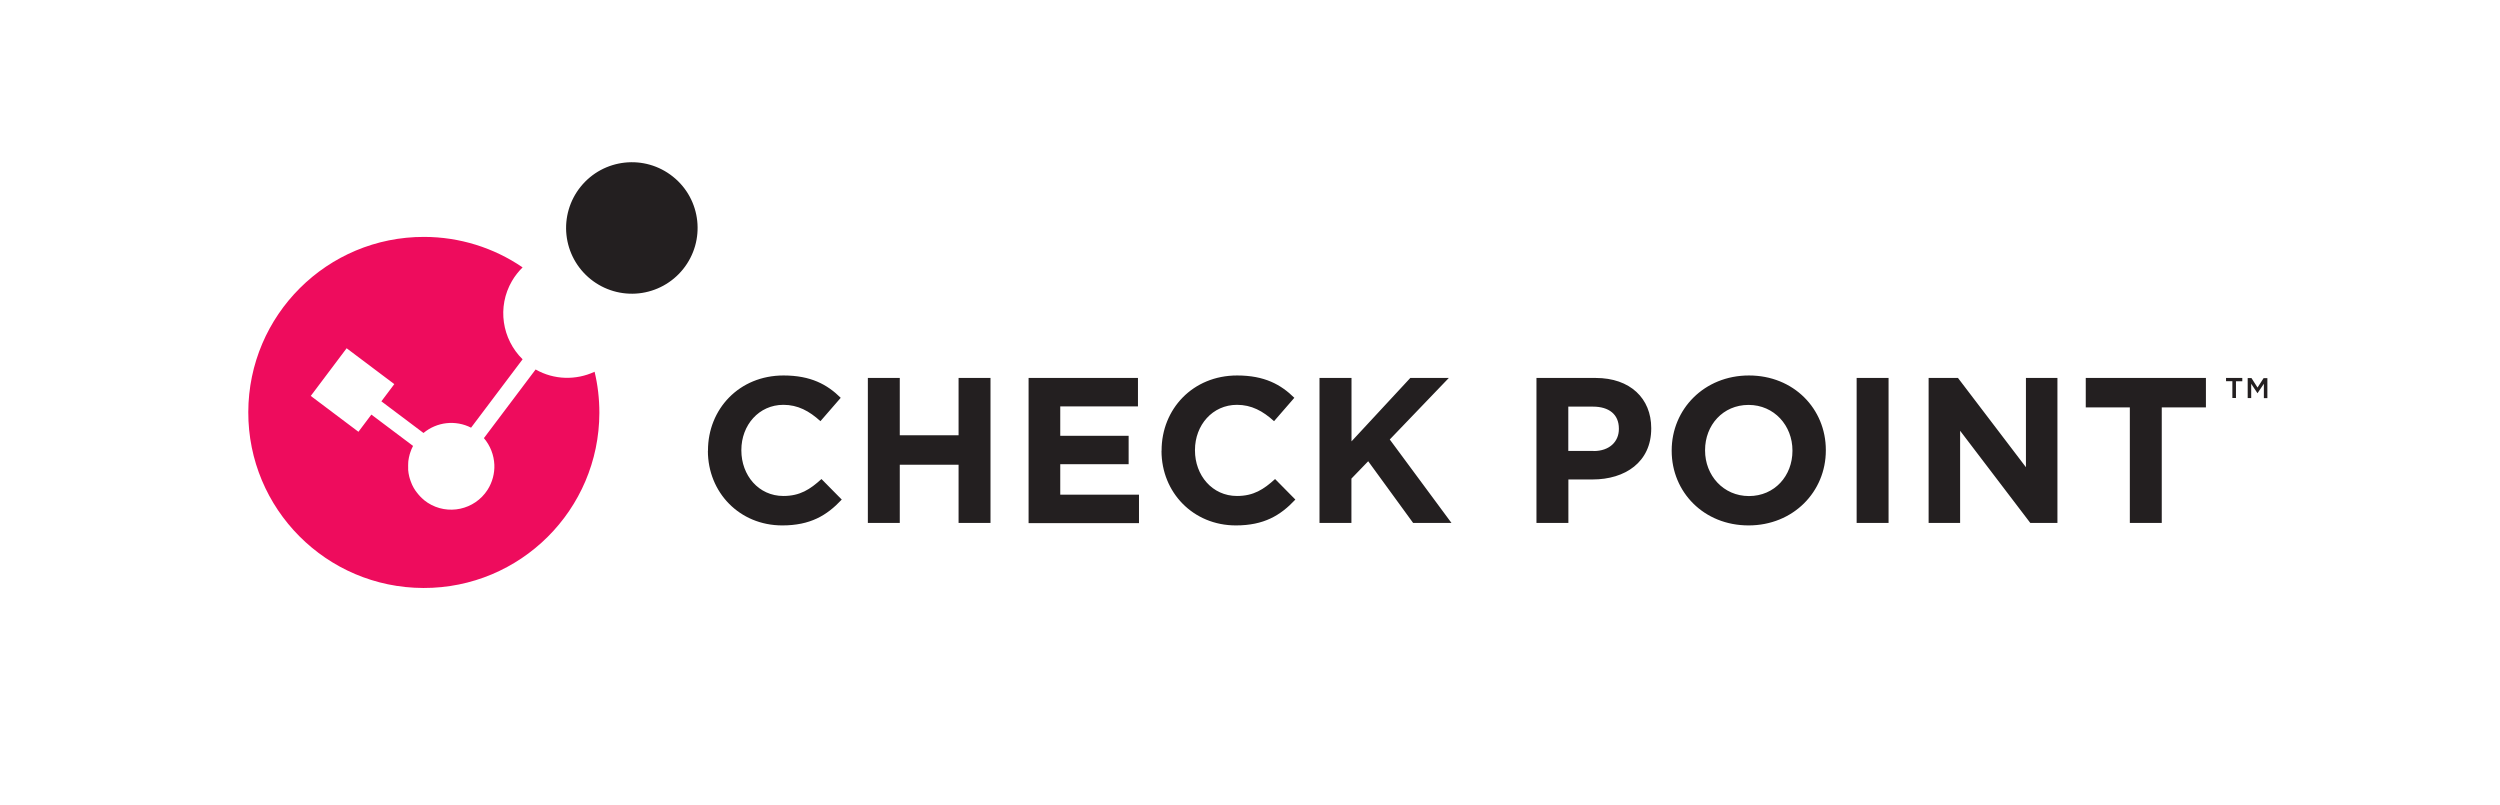
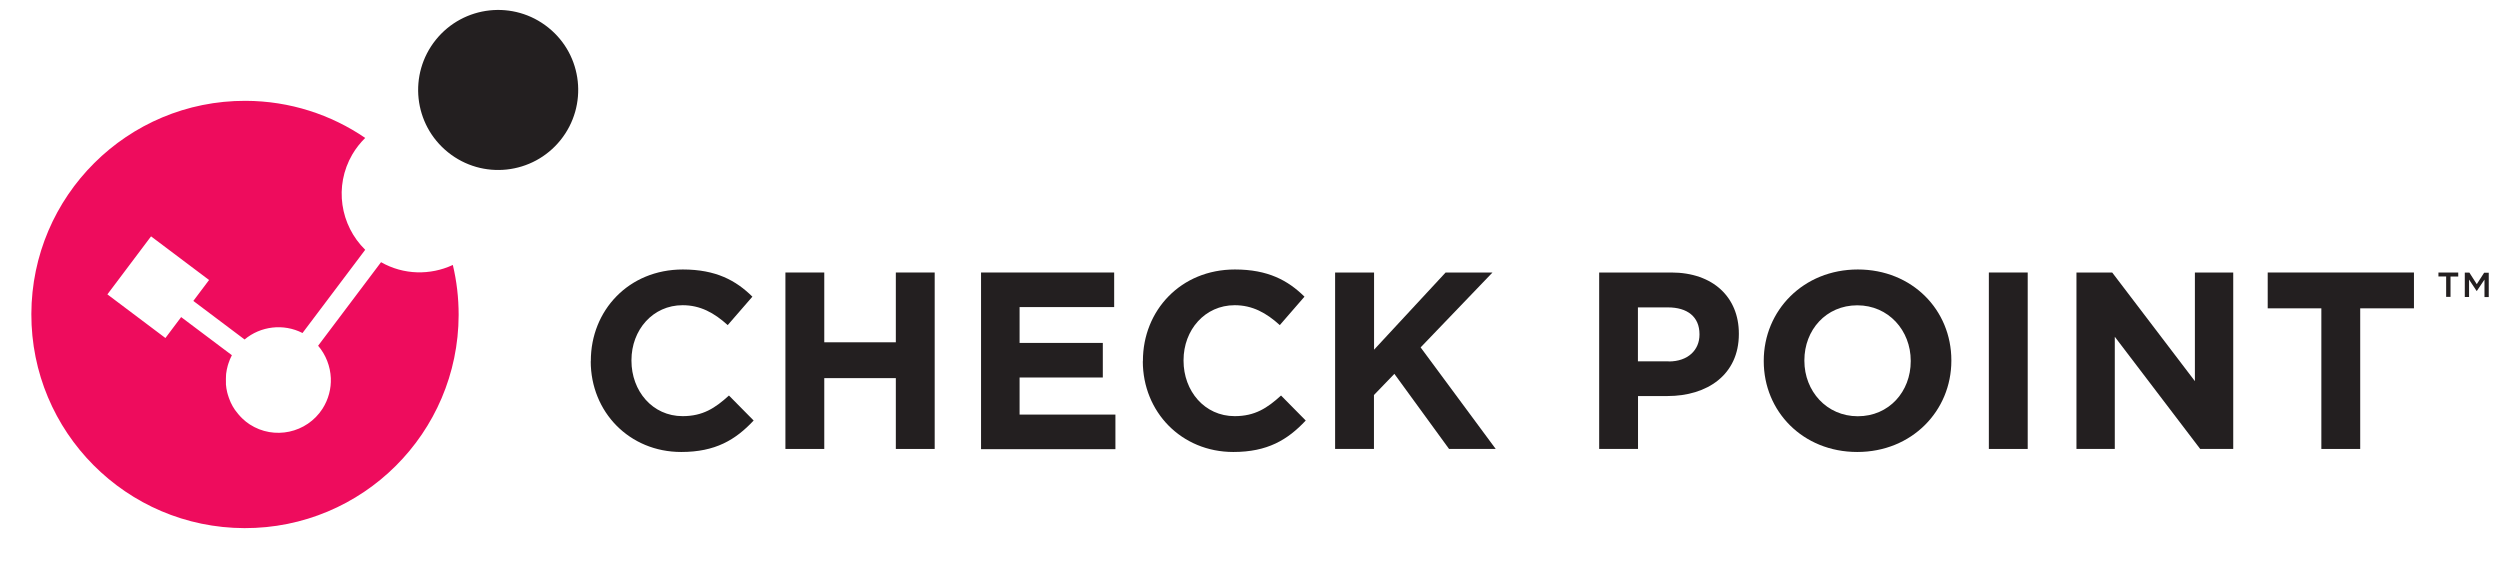
- <svg xmlns="http://www.w3.org/2000/svg" viewBox="0 0 292.1 94.03">
+ <svg xmlns="http://www.w3.org/2000/svg" width="240" height="56" viewBox="26 18 240 56">
  <defs>
-     <style>.cls-2{fill:#231f20}</style>
+     <style>
+       .cls-1 {
+         fill: #ee0c5d;
+       }
+ 
+       .cls-2 {
+         fill: #231f20;
+       }
+     </style>
  </defs>
-   <path class="cls-2" d="M82.72 52.68v-.05c0-4.82 3.63-8.76 8.83-8.76 3.19 0 5.11 1.06 6.68 2.61l-2.37 2.73c-1.31-1.19-2.64-1.91-4.33-1.91-2.86 0-4.91 2.37-4.91 5.28v.05c0 2.9 2.01 5.32 4.91 5.32 1.94 0 3.12-.77 4.45-1.98l2.37 2.4c-1.74 1.86-3.68 3.02-6.95 3.02-4.99 0-8.69-3.85-8.69-8.71Zm18.68-8.52h3.73v6.7H112v-6.7h3.73V61.1H112v-6.8h-6.87v6.8h-3.73zm18.78 0h12.78v3.32h-9.08v3.44h7.99v3.32h-7.99v3.56h9.2v3.32h-12.9V44.18Zm15.54 8.52v-.05c0-4.82 3.63-8.76 8.83-8.76 3.19 0 5.11 1.06 6.68 2.61l-2.37 2.73c-1.31-1.19-2.64-1.91-4.33-1.91-2.86 0-4.91 2.37-4.91 5.28v.05c0 2.9 2.01 5.32 4.91 5.32 1.94 0 3.12-.77 4.45-1.98l2.37 2.4c-1.74 1.86-3.68 3.02-6.95 3.02-4.99 0-8.69-3.85-8.69-8.71Zm18.46-8.52h3.73v7.41l6.87-7.41h4.5l-6.9 7.19 7.21 9.75h-4.48l-5.25-7.21-1.96 2.03v5.18h-3.73V44.16Zm25.34 0h6.92c4.04 0 6.49 2.4 6.49 5.86v.05c0 3.92-3.05 5.95-6.85 5.95h-2.83v5.08h-3.73zm6.68 8.54c1.86 0 2.95-1.11 2.95-2.57v-.05c0-1.67-1.16-2.57-3.03-2.57h-2.88v5.18h2.95Zm9.12-.02v-.05c0-4.82 3.8-8.76 9.03-8.76s8.98 3.9 8.98 8.71v.05c0 4.82-3.8 8.76-9.03 8.76s-8.98-3.9-8.98-8.71m14.11 0v-.05c0-2.9-2.13-5.32-5.13-5.32s-5.08 2.37-5.08 5.28v.05c0 2.9 2.13 5.32 5.13 5.32s5.08-2.37 5.08-5.28m7.5-8.52h3.73V61.1h-3.73zm8.4 0h3.44l7.94 10.43V44.16h3.68V61.1h-3.17l-8.2-10.77V61.1h-3.68V44.16Zm23.52 3.44h-5.15v-3.44h14.04v3.44h-5.16v13.5h-3.73zm12.39-1.1h-.41v-1.96h-.74v-.38h1.9v.39h-.74v1.96Zm2.53-.56h-.01l-.73-1.1v1.67h-.41v-2.34h.44l.71 1.11.71-1.1h.44v2.34h-.41v-1.68z" />
-   <path d="M61.04 31.25v.01zm8.4 12.2" />
-   <path class="cls-2" d="M79.81 31.45a7.677 7.677 0 0 1-10.8 1.17 7.676 7.676 0 0 1-1.17-10.8 7.685 7.685 0 0 1 10.8-1.17c3.31 2.65 3.83 7.49 1.17 10.8" />
-   <path d="M69.44 43.45c-2.13.98-4.68.96-6.86-.28l-6.04 8.02c.75.88 1.17 1.98 1.22 3.11.04 1-.22 2.03-.8 2.94-1.51 2.34-4.65 3.02-6.99 1.5-.25-.16-.47-.34-.68-.54-.07-.06-.13-.12-.19-.19-.14-.15-.27-.3-.39-.46-.05-.07-.11-.14-.16-.21-.15-.22-.28-.44-.39-.68-.03-.06-.05-.12-.08-.19-.08-.19-.15-.39-.21-.59l-.06-.22q-.09-.375-.12-.75v-.21c-.01-.23 0-.46.01-.69 0-.05 0-.1.01-.14.03-.27.09-.53.16-.79.02-.06.04-.12.06-.19.09-.27.19-.53.33-.79l-4.87-3.66-1.51 2.01-5.57-4.19 4.19-5.57 5.57 4.19-1.51 2.01 4.92 3.7a5.08 5.08 0 0 1 5.56-.62l6.02-7.99c-2.4-2.35-3.01-6.11-1.24-9.15.35-.6.77-1.12 1.24-1.59a20.43 20.43 0 0 0-11.49-3.56c-11.33-.03-20.53 9.13-20.56 20.46s9.13 20.53 20.46 20.56S70 59.57 70.03 48.24c0-1.66-.19-3.27-.56-4.81Z" style="fill:#ee0c5d" />
+   <g>
+     <path class="cls-2" d="M82.72,52.68v-.05c0-4.82,3.63-8.76,8.83-8.76,3.19,0,5.11,1.06,6.68,2.61l-2.37,2.73c-1.31-1.19-2.64-1.91-4.33-1.91-2.86,0-4.91,2.37-4.91,5.28v.05c0,2.9,2.01,5.32,4.91,5.32,1.94,0,3.12-.77,4.45-1.98l2.37,2.4c-1.74,1.86-3.68,3.02-6.95,3.02-4.99,0-8.69-3.85-8.69-8.71Z" />
+     <path class="cls-2" d="M101.4,44.16h3.73v6.7h6.87v-6.7h3.73v16.94h-3.73v-6.8h-6.87v6.8h-3.73v-16.94Z" />
+     <path class="cls-2" d="M120.18,44.16h12.78v3.32h-9.08v3.44h7.99v3.32h-7.99v3.56h9.2v3.32h-12.9v-16.94Z" />
+     <path class="cls-2" d="M135.72,52.68v-.05c0-4.82,3.63-8.76,8.83-8.76,3.19,0,5.11,1.06,6.68,2.61l-2.37,2.73c-1.31-1.19-2.64-1.91-4.33-1.91-2.86,0-4.91,2.37-4.91,5.28v.05c0,2.9,2.01,5.32,4.91,5.32,1.94,0,3.12-.77,4.45-1.98l2.37,2.4c-1.74,1.86-3.68,3.02-6.95,3.02-4.99,0-8.69-3.85-8.69-8.71Z" />
+     <path class="cls-2" d="M154.18,44.16h3.73v7.41l6.87-7.41h4.5l-6.9,7.19,7.21,9.75h-4.48l-5.25-7.21-1.96,2.03v5.18h-3.73v-16.94Z" />
+     <path class="cls-2" d="M179.52,44.16h6.92c4.04,0,6.49,2.4,6.49,5.86v.05c0,3.92-3.05,5.95-6.85,5.95h-2.83v5.08h-3.73v-16.94ZM186.2,52.7c1.86,0,2.95-1.11,2.95-2.57v-.05c0-1.67-1.16-2.57-3.03-2.57h-2.88v5.18h2.95Z" />
+     <path class="cls-2" d="M195.32,52.68v-.05c0-4.82,3.8-8.76,9.03-8.76s8.98,3.9,8.98,8.71v.05c0,4.82-3.8,8.76-9.03,8.76s-8.98-3.9-8.98-8.71ZM209.43,52.68v-.05c0-2.9-2.13-5.32-5.13-5.32s-5.08,2.37-5.08,5.28v.05c0,2.9,2.13,5.32,5.13,5.32s5.08-2.37,5.08-5.28Z" />
+     <path class="cls-2" d="M216.93,44.16h3.73v16.94h-3.73v-16.94Z" />
+     <path class="cls-2" d="M225.33,44.16h3.44l7.94,10.43v-10.43h3.68v16.94h-3.17l-8.2-10.77v10.77h-3.68v-16.94Z" />
+     <path class="cls-2" d="M248.85,47.6h-5.15v-3.44h14.04v3.44h-5.16v13.5h-3.73v-13.5Z" />
+   </g>
+   <g>
+     <path class="cls-2" d="M261.24,46.5h-.41s0-1.96,0-1.96h-.74s0-.38,0-.38h1.9s0,.39,0,.39h-.74s0,1.96,0,1.96Z" />
+     <path class="cls-2" d="M263.77,45.94h-.01s-.73-1.1-.73-1.1v1.67s-.41,0-.41,0v-2.34s.44,0,.44,0l.71,1.11.71-1.1h.44s0,2.34,0,2.34h-.41s0-1.68,0-1.68l-.74,1.1Z" />
+   </g>
+   <g>
+     <polygon points="61.04 31.25 61.04 31.25 61.04 31.26 61.04 31.25" />
+     <polygon points="69.44 43.45 69.44 43.45 69.44 43.45 69.44 43.45" />
+     <path class="cls-2" d="M79.81,31.45c-2.66,3.31-7.5,3.83-10.8,1.17-3.31-2.66-3.83-7.49-1.17-10.8,2.66-3.3,7.49-3.83,10.8-1.17,3.31,2.65,3.83,7.49,1.17,10.8Z" />
+     <path class="cls-1" d="M69.44,43.45c-2.13.98-4.68.96-6.86-.28l-6.04,8.02c.75.88,1.17,1.98,1.22,3.11.04,1-.22,2.03-.8,2.94-1.51,2.34-4.65,3.02-6.99,1.5-.25-.16-.47-.34-.68-.54-.07-.06-.13-.12-.19-.19-.14-.15-.27-.3-.39-.46-.05-.07-.11-.14-.16-.21-.15-.22-.28-.44-.39-.68-.03-.06-.05-.12-.08-.19-.08-.19-.15-.39-.21-.59-.02-.07-.04-.15-.06-.22-.06-.25-.1-.5-.12-.75,0-.07,0-.14,0-.21-.01-.23,0-.46.01-.69,0-.05,0-.1.01-.14.03-.27.09-.53.16-.79.02-.06.04-.12.06-.19.09-.27.19-.53.33-.79l-4.87-3.66-1.51,2.01-5.57-4.19,4.19-5.57,5.57,4.19-1.51,2.01,4.92,3.7c1.53-1.28,3.73-1.56,5.56-.62l6.02-7.99c-2.4-2.35-3.01-6.11-1.24-9.15.35-.6.77-1.12,1.24-1.59-3.27-2.23-7.23-3.55-11.49-3.56-11.33-.03-20.53,9.13-20.56,20.46-.03,11.33,9.13,20.53,20.46,20.56,11.33.03,20.53-9.13,20.56-20.46,0-1.66-.19-3.27-.56-4.81Z" />
+   </g>
</svg>
